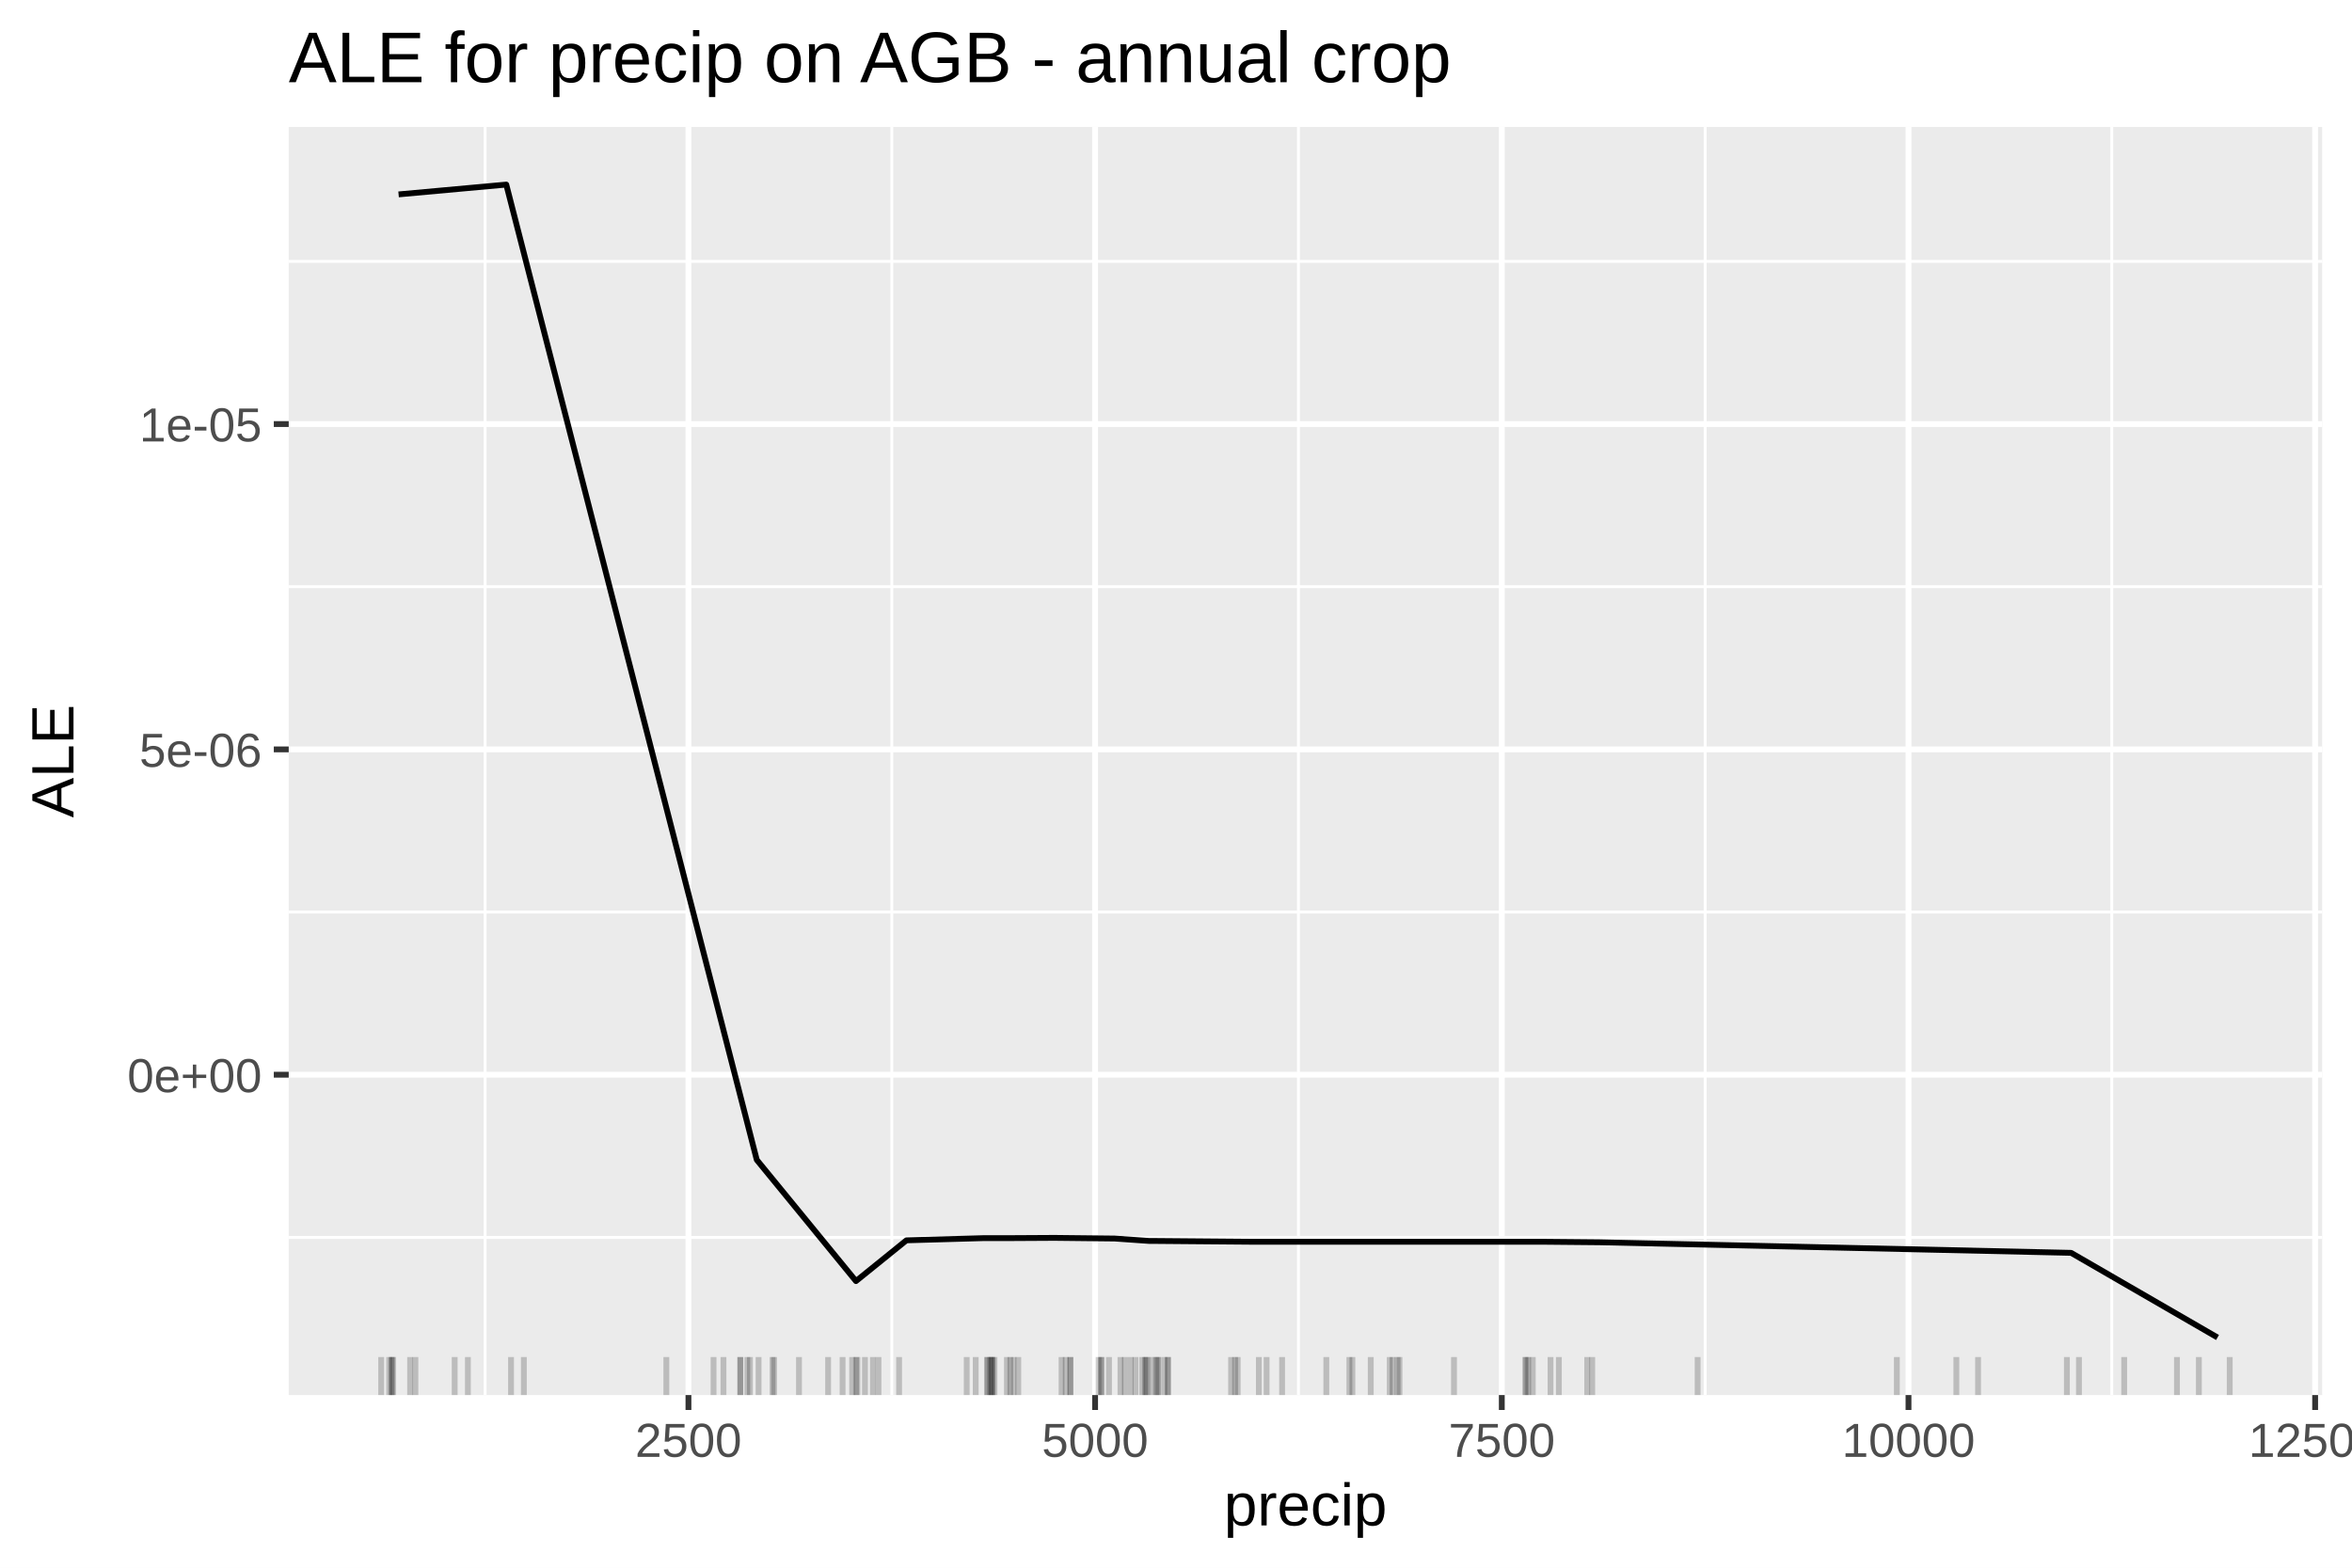
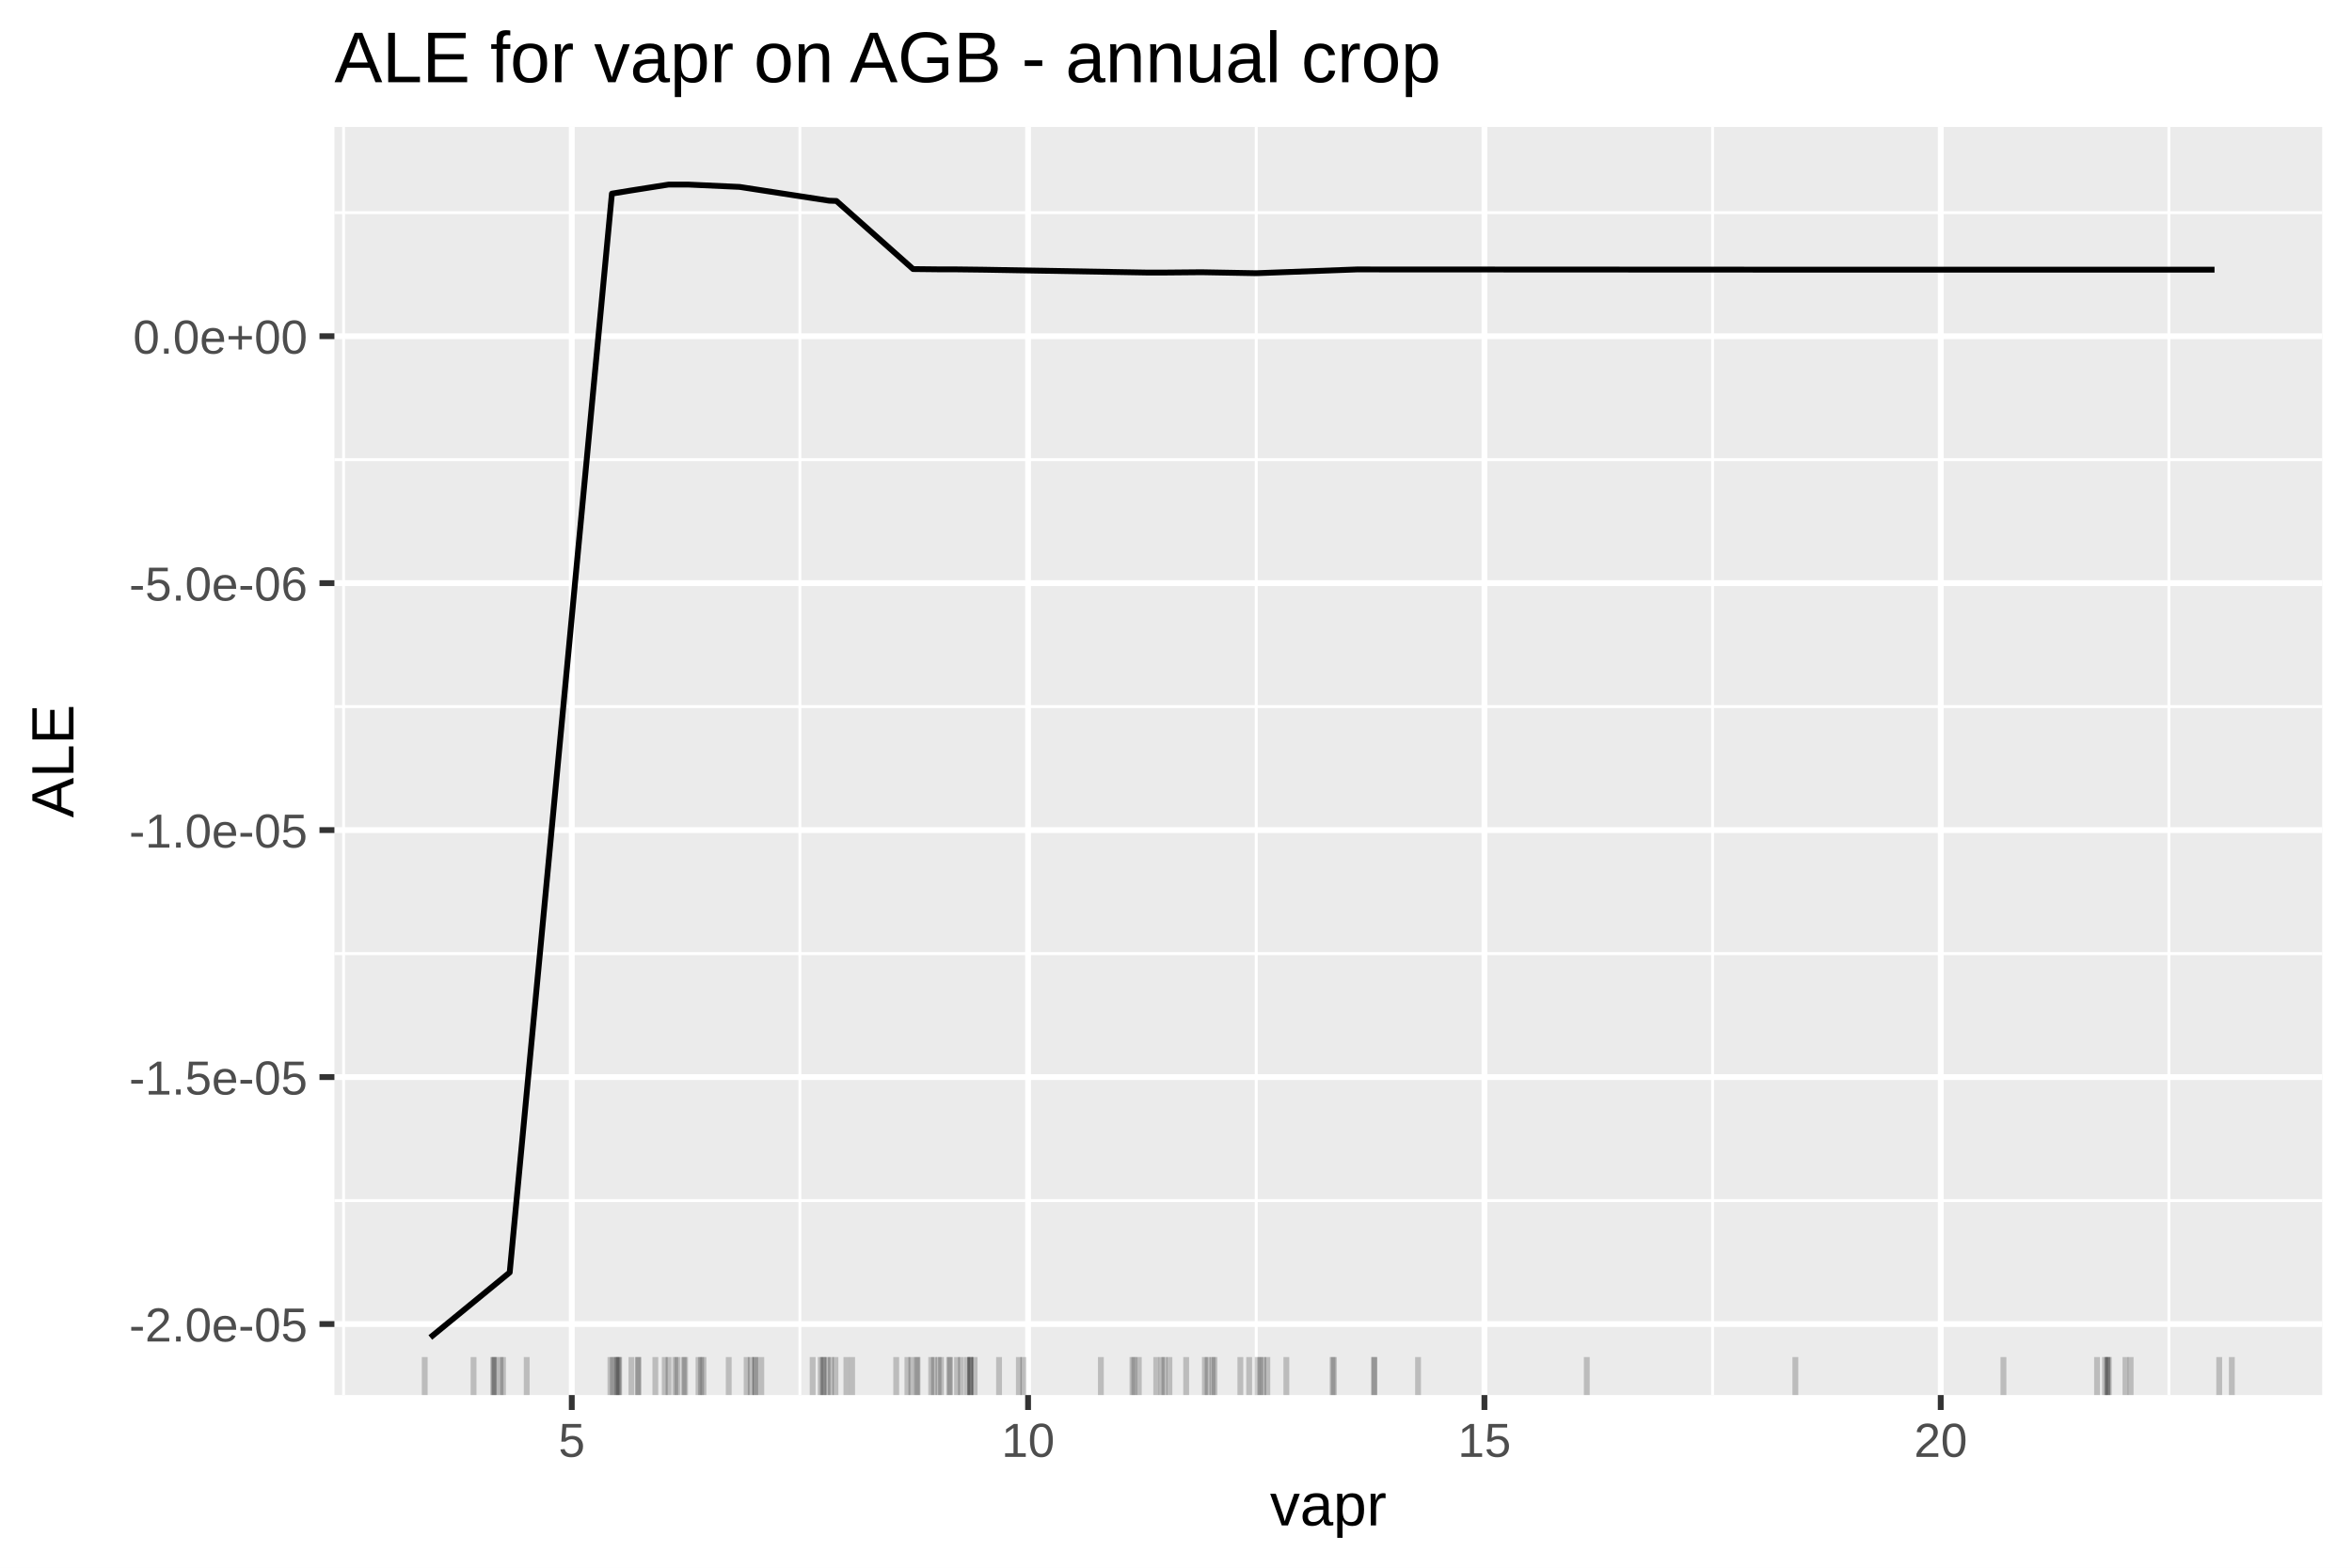
<svg xmlns="http://www.w3.org/2000/svg" class="svglite" width="432.00pt" height="288.00pt" viewBox="0 0 432.00 288.00">
  <defs>
    <style type="text/css">
    .svglite line, .svglite polyline, .svglite polygon, .svglite path, .svglite rect, .svglite circle {
      fill: none;
      stroke: #000000;
      stroke-linecap: round;
      stroke-linejoin: round;
      stroke-miterlimit: 10.00;
    }
    .svglite text {
      white-space: pre;
    }
  </style>
  </defs>
  <rect width="100%" height="100%" style="stroke: none; fill: #FFFFFF;" />
  <defs>
    <clipPath id="cpMC4wMHw0MzIuMDB8MC4wMHwyODguMDA=">
      <rect x="0.00" y="0.00" width="432.00" height="288.00" />
    </clipPath>
  </defs>
  <g clip-path="url(#cpMC4wMHw0MzIuMDB8MC4wMHwyODguMDA=)">
    <rect x="0" y="0.00" width="432.00" height="288.00" style="stroke-width: 1.07; stroke: #FFFFFF; fill: #FFFFFF;" />
  </g>
  <defs>
-     <clipPath id="cpNTMuMDN8NDI2LjUyfDIzLjMyfDI1Ni4yOQ==">
-       <rect x="53.03" y="23.32" width="373.49" height="232.97" />
+     <clipPath id="cpNjEuNDJ8NDI2LjUyfDIzLjMyfDI1Ni4yOQ==">
+       <rect x="61.42" y="23.32" width="365.10" height="232.97" />
    </clipPath>
  </defs>
-   <g clip-path="url(#cpNTMuMDN8NDI2LjUyfDIzLjMyfDI1Ni4yOQ==)">
-     <rect x="53.03" y="23.32" width="373.49" height="232.97" style="stroke-width: 1.07; stroke: none; fill: #EBEBEB;" />
-     <polyline points="53.03,227.33 426.52,227.33 " style="stroke-width: 0.53; stroke: #FFFFFF; stroke-linecap: butt;" />
-     <polyline points="53.03,167.55 426.52,167.55 " style="stroke-width: 0.53; stroke: #FFFFFF; stroke-linecap: butt;" />
-     <polyline points="53.03,107.78 426.52,107.78 " style="stroke-width: 0.53; stroke: #FFFFFF; stroke-linecap: butt;" />
-     <polyline points="53.03,48.01 426.52,48.01 " style="stroke-width: 0.53; stroke: #FFFFFF; stroke-linecap: butt;" />
-     <polyline points="89.10,256.29 89.10,23.32 " style="stroke-width: 0.53; stroke: #FFFFFF; stroke-linecap: butt;" />
-     <polyline points="163.80,256.29 163.80,23.32 " style="stroke-width: 0.53; stroke: #FFFFFF; stroke-linecap: butt;" />
-     <polyline points="238.49,256.29 238.49,23.32 " style="stroke-width: 0.53; stroke: #FFFFFF; stroke-linecap: butt;" />
-     <polyline points="313.19,256.29 313.19,23.32 " style="stroke-width: 0.53; stroke: #FFFFFF; stroke-linecap: butt;" />
-     <polyline points="387.88,256.29 387.88,23.32 " style="stroke-width: 0.53; stroke: #FFFFFF; stroke-linecap: butt;" />
-     <polyline points="53.03,197.44 426.52,197.44 " style="stroke-width: 1.07; stroke: #FFFFFF; stroke-linecap: butt;" />
-     <polyline points="53.03,137.67 426.52,137.67 " style="stroke-width: 1.07; stroke: #FFFFFF; stroke-linecap: butt;" />
-     <polyline points="53.03,77.90 426.52,77.90 " style="stroke-width: 1.07; stroke: #FFFFFF; stroke-linecap: butt;" />
-     <polyline points="126.45,256.29 126.45,23.32 " style="stroke-width: 1.07; stroke: #FFFFFF; stroke-linecap: butt;" />
-     <polyline points="201.14,256.29 201.14,23.32 " style="stroke-width: 1.07; stroke: #FFFFFF; stroke-linecap: butt;" />
-     <polyline points="275.84,256.29 275.84,23.32 " style="stroke-width: 1.07; stroke: #FFFFFF; stroke-linecap: butt;" />
-     <polyline points="350.54,256.29 350.54,23.32 " style="stroke-width: 1.07; stroke: #FFFFFF; stroke-linecap: butt;" />
-     <polyline points="425.23,256.29 425.23,23.32 " style="stroke-width: 1.07; stroke: #FFFFFF; stroke-linecap: butt;" />
-     <polyline points="73.21,35.71 92.99,33.91 139.00,213.08 157.22,235.35 166.49,227.86 180.53,227.46 184.71,227.46 193.68,227.41 204.73,227.53 211.00,227.97 211.30,227.97 229.53,228.12 251.04,228.12 254.63,228.12 283.01,228.12 293.77,228.22 380.41,230.16 407.30,245.71 " style="stroke-width: 1.07; stroke-linecap: butt;" />
-     <line x1="83.51" y1="256.29" x2="83.51" y2="249.31" style="stroke-width: 1.07; stroke: #000000; stroke-opacity: 0.20; stroke-linecap: butt;" />
-     <line x1="71.49" y1="256.29" x2="71.49" y2="249.31" style="stroke-width: 1.07; stroke: #000000; stroke-opacity: 0.20; stroke-linecap: butt;" />
-     <line x1="75.33" y1="256.29" x2="75.33" y2="249.31" style="stroke-width: 1.07; stroke: #000000; stroke-opacity: 0.20; stroke-linecap: butt;" />
-     <line x1="71.99" y1="256.29" x2="71.99" y2="249.31" style="stroke-width: 1.07; stroke: #000000; stroke-opacity: 0.20; stroke-linecap: butt;" />
-     <line x1="71.92" y1="256.29" x2="71.92" y2="249.31" style="stroke-width: 1.07; stroke: #000000; stroke-opacity: 0.20; stroke-linecap: butt;" />
-     <line x1="76.30" y1="256.29" x2="76.30" y2="249.31" style="stroke-width: 1.07; stroke: #000000; stroke-opacity: 0.20; stroke-linecap: butt;" />
-     <line x1="72.22" y1="256.29" x2="72.22" y2="249.31" style="stroke-width: 1.07; stroke: #000000; stroke-opacity: 0.20; stroke-linecap: butt;" />
-     <line x1="70.01" y1="256.29" x2="70.01" y2="249.31" style="stroke-width: 1.07; stroke: #000000; stroke-opacity: 0.20; stroke-linecap: butt;" />
-     <line x1="96.22" y1="256.29" x2="96.22" y2="249.31" style="stroke-width: 1.07; stroke: #000000; stroke-opacity: 0.20; stroke-linecap: butt;" />
-     <line x1="93.86" y1="256.29" x2="93.86" y2="249.31" style="stroke-width: 1.07; stroke: #000000; stroke-opacity: 0.20; stroke-linecap: butt;" />
-     <line x1="85.94" y1="256.29" x2="85.94" y2="249.31" style="stroke-width: 1.07; stroke: #000000; stroke-opacity: 0.20; stroke-linecap: butt;" />
-     <line x1="146.75" y1="256.29" x2="146.75" y2="249.31" style="stroke-width: 1.07; stroke: #000000; stroke-opacity: 0.20; stroke-linecap: butt;" />
-     <line x1="142.18" y1="256.29" x2="142.18" y2="249.31" style="stroke-width: 1.07; stroke: #000000; stroke-opacity: 0.20; stroke-linecap: butt;" />
-     <line x1="137.27" y1="256.29" x2="137.27" y2="249.31" style="stroke-width: 1.07; stroke: #000000; stroke-opacity: 0.20; stroke-linecap: butt;" />
-     <line x1="137.74" y1="256.29" x2="137.74" y2="249.31" style="stroke-width: 1.07; stroke: #000000; stroke-opacity: 0.20; stroke-linecap: butt;" />
-     <line x1="135.96" y1="256.29" x2="135.96" y2="249.31" style="stroke-width: 1.07; stroke: #000000; stroke-opacity: 0.20; stroke-linecap: butt;" />
-     <line x1="135.99" y1="256.29" x2="135.99" y2="249.31" style="stroke-width: 1.07; stroke: #000000; stroke-opacity: 0.20; stroke-linecap: butt;" />
-     <line x1="152.10" y1="256.29" x2="152.10" y2="249.31" style="stroke-width: 1.07; stroke: #000000; stroke-opacity: 0.20; stroke-linecap: butt;" />
-     <line x1="157.48" y1="256.29" x2="157.48" y2="249.31" style="stroke-width: 1.07; stroke: #000000; stroke-opacity: 0.20; stroke-linecap: butt;" />
-     <line x1="156.52" y1="256.29" x2="156.52" y2="249.31" style="stroke-width: 1.07; stroke: #000000; stroke-opacity: 0.20; stroke-linecap: butt;" />
-     <line x1="157.24" y1="256.29" x2="157.24" y2="249.31" style="stroke-width: 1.07; stroke: #000000; stroke-opacity: 0.20; stroke-linecap: butt;" />
-     <line x1="160.33" y1="256.29" x2="160.33" y2="249.31" style="stroke-width: 1.07; stroke: #000000; stroke-opacity: 0.20; stroke-linecap: butt;" />
-     <line x1="132.88" y1="256.29" x2="132.88" y2="249.31" style="stroke-width: 1.07; stroke: #000000; stroke-opacity: 0.20; stroke-linecap: butt;" />
-     <line x1="154.76" y1="256.29" x2="154.76" y2="249.31" style="stroke-width: 1.07; stroke: #000000; stroke-opacity: 0.20; stroke-linecap: butt;" />
-     <line x1="158.87" y1="256.29" x2="158.87" y2="249.31" style="stroke-width: 1.07; stroke: #000000; stroke-opacity: 0.20; stroke-linecap: butt;" />
-     <line x1="139.33" y1="256.29" x2="139.33" y2="249.31" style="stroke-width: 1.07; stroke: #000000; stroke-opacity: 0.20; stroke-linecap: butt;" />
-     <line x1="122.39" y1="256.29" x2="122.39" y2="249.31" style="stroke-width: 1.07; stroke: #000000; stroke-opacity: 0.20; stroke-linecap: butt;" />
-     <line x1="141.90" y1="256.29" x2="141.90" y2="249.31" style="stroke-width: 1.07; stroke: #000000; stroke-opacity: 0.20; stroke-linecap: butt;" />
-     <line x1="181.41" y1="256.29" x2="181.41" y2="249.31" style="stroke-width: 1.07; stroke: #000000; stroke-opacity: 0.20; stroke-linecap: butt;" />
-     <line x1="182.23" y1="256.29" x2="182.23" y2="249.31" style="stroke-width: 1.07; stroke: #000000; stroke-opacity: 0.20; stroke-linecap: butt;" />
-     <line x1="131.06" y1="256.29" x2="131.06" y2="249.31" style="stroke-width: 1.07; stroke: #000000; stroke-opacity: 0.20; stroke-linecap: butt;" />
-     <line x1="177.56" y1="256.29" x2="177.56" y2="249.31" style="stroke-width: 1.07; stroke: #000000; stroke-opacity: 0.20; stroke-linecap: butt;" />
-     <line x1="181.29" y1="256.29" x2="181.29" y2="249.31" style="stroke-width: 1.07; stroke: #000000; stroke-opacity: 0.20; stroke-linecap: butt;" />
-     <line x1="161.35" y1="256.29" x2="161.35" y2="249.31" style="stroke-width: 1.07; stroke: #000000; stroke-opacity: 0.20; stroke-linecap: butt;" />
-     <line x1="182.33" y1="256.29" x2="182.33" y2="249.31" style="stroke-width: 1.07; stroke: #000000; stroke-opacity: 0.20; stroke-linecap: butt;" />
-     <line x1="186.16" y1="256.29" x2="186.16" y2="249.31" style="stroke-width: 1.07; stroke: #000000; stroke-opacity: 0.20; stroke-linecap: butt;" />
-     <line x1="184.95" y1="256.29" x2="184.95" y2="249.31" style="stroke-width: 1.07; stroke: #000000; stroke-opacity: 0.20; stroke-linecap: butt;" />
-     <line x1="181.85" y1="256.29" x2="181.85" y2="249.31" style="stroke-width: 1.07; stroke: #000000; stroke-opacity: 0.20; stroke-linecap: butt;" />
-     <line x1="179.21" y1="256.29" x2="179.21" y2="249.31" style="stroke-width: 1.07; stroke: #000000; stroke-opacity: 0.20; stroke-linecap: butt;" />
-     <line x1="182.66" y1="256.29" x2="182.66" y2="249.31" style="stroke-width: 1.07; stroke: #000000; stroke-opacity: 0.20; stroke-linecap: butt;" />
-     <line x1="182.08" y1="256.29" x2="182.08" y2="249.31" style="stroke-width: 1.07; stroke: #000000; stroke-opacity: 0.20; stroke-linecap: butt;" />
-     <line x1="165.14" y1="256.29" x2="165.14" y2="249.31" style="stroke-width: 1.07; stroke: #000000; stroke-opacity: 0.20; stroke-linecap: butt;" />
-     <line x1="227.33" y1="256.29" x2="227.33" y2="249.31" style="stroke-width: 1.07; stroke: #000000; stroke-opacity: 0.20; stroke-linecap: butt;" />
-     <line x1="248.40" y1="256.29" x2="248.40" y2="249.31" style="stroke-width: 1.07; stroke: #000000; stroke-opacity: 0.20; stroke-linecap: butt;" />
-     <line x1="247.85" y1="256.29" x2="247.85" y2="249.31" style="stroke-width: 1.07; stroke: #000000; stroke-opacity: 0.20; stroke-linecap: butt;" />
-     <line x1="212.35" y1="256.29" x2="212.35" y2="249.31" style="stroke-width: 1.07; stroke: #000000; stroke-opacity: 0.20; stroke-linecap: butt;" />
-     <line x1="196.59" y1="256.29" x2="196.59" y2="249.31" style="stroke-width: 1.07; stroke: #000000; stroke-opacity: 0.20; stroke-linecap: butt;" />
-     <line x1="194.98" y1="256.29" x2="194.98" y2="249.31" style="stroke-width: 1.07; stroke: #000000; stroke-opacity: 0.20; stroke-linecap: butt;" />
-     <line x1="195.75" y1="256.29" x2="195.75" y2="249.31" style="stroke-width: 1.07; stroke: #000000; stroke-opacity: 0.20; stroke-linecap: butt;" />
-     <line x1="187.03" y1="256.29" x2="187.03" y2="249.31" style="stroke-width: 1.07; stroke: #000000; stroke-opacity: 0.20; stroke-linecap: butt;" />
-     <line x1="196.62" y1="256.29" x2="196.62" y2="249.31" style="stroke-width: 1.07; stroke: #000000; stroke-opacity: 0.20; stroke-linecap: butt;" />
-     <line x1="185.57" y1="256.29" x2="185.57" y2="249.31" style="stroke-width: 1.07; stroke: #000000; stroke-opacity: 0.20; stroke-linecap: butt;" />
-     <line x1="210.52" y1="256.29" x2="210.52" y2="249.31" style="stroke-width: 1.07; stroke: #000000; stroke-opacity: 0.20; stroke-linecap: butt;" />
-     <line x1="212.76" y1="256.29" x2="212.76" y2="249.31" style="stroke-width: 1.07; stroke: #000000; stroke-opacity: 0.20; stroke-linecap: butt;" />
-     <line x1="232.64" y1="256.29" x2="232.64" y2="249.31" style="stroke-width: 1.07; stroke: #000000; stroke-opacity: 0.20; stroke-linecap: butt;" />
-     <line x1="205.80" y1="256.29" x2="205.80" y2="249.31" style="stroke-width: 1.07; stroke: #000000; stroke-opacity: 0.20; stroke-linecap: butt;" />
-     <line x1="208.56" y1="256.29" x2="208.56" y2="249.31" style="stroke-width: 1.07; stroke: #000000; stroke-opacity: 0.20; stroke-linecap: butt;" />
-     <line x1="210.73" y1="256.29" x2="210.73" y2="249.31" style="stroke-width: 1.07; stroke: #000000; stroke-opacity: 0.20; stroke-linecap: butt;" />
-     <line x1="214.45" y1="256.29" x2="214.45" y2="249.31" style="stroke-width: 1.07; stroke: #000000; stroke-opacity: 0.20; stroke-linecap: butt;" />
-     <line x1="214.59" y1="256.29" x2="214.59" y2="249.31" style="stroke-width: 1.07; stroke: #000000; stroke-opacity: 0.20; stroke-linecap: butt;" />
+   <g clip-path="url(#cpNjEuNDJ8NDI2LjUyfDIzLjMyfDI1Ni4yOQ==)">
+     <rect x="61.42" y="23.32" width="365.10" height="232.97" style="stroke-width: 1.07; stroke: none; fill: #EBEBEB;" />
+     <polyline points="61.42,220.56 426.52,220.56 " style="stroke-width: 0.53; stroke: #FFFFFF; stroke-linecap: butt;" />
+     <polyline points="61.42,175.19 426.52,175.19 " style="stroke-width: 0.53; stroke: #FFFFFF; stroke-linecap: butt;" />
+     <polyline points="61.42,129.81 426.52,129.81 " style="stroke-width: 0.53; stroke: #FFFFFF; stroke-linecap: butt;" />
+     <polyline points="61.42,84.44 426.52,84.44 " style="stroke-width: 0.53; stroke: #FFFFFF; stroke-linecap: butt;" />
+     <polyline points="61.42,39.07 426.52,39.07 " style="stroke-width: 0.53; stroke: #FFFFFF; stroke-linecap: butt;" />
+     <polyline points="63.11,256.29 63.11,23.32 " style="stroke-width: 0.53; stroke: #FFFFFF; stroke-linecap: butt;" />
+     <polyline points="146.92,256.29 146.92,23.32 " style="stroke-width: 0.53; stroke: #FFFFFF; stroke-linecap: butt;" />
+     <polyline points="230.74,256.29 230.74,23.32 " style="stroke-width: 0.53; stroke: #FFFFFF; stroke-linecap: butt;" />
+     <polyline points="314.55,256.29 314.55,23.32 " style="stroke-width: 0.53; stroke: #FFFFFF; stroke-linecap: butt;" />
+     <polyline points="398.37,256.29 398.37,23.32 " style="stroke-width: 0.53; stroke: #FFFFFF; stroke-linecap: butt;" />
+     <polyline points="61.42,243.24 426.52,243.24 " style="stroke-width: 1.07; stroke: #FFFFFF; stroke-linecap: butt;" />
+     <polyline points="61.42,197.87 426.52,197.87 " style="stroke-width: 1.07; stroke: #FFFFFF; stroke-linecap: butt;" />
+     <polyline points="61.42,152.50 426.52,152.50 " style="stroke-width: 1.07; stroke: #FFFFFF; stroke-linecap: butt;" />
+     <polyline points="61.42,107.13 426.52,107.13 " style="stroke-width: 1.07; stroke: #FFFFFF; stroke-linecap: butt;" />
+     <polyline points="61.42,61.76 426.52,61.76 " style="stroke-width: 1.07; stroke: #FFFFFF; stroke-linecap: butt;" />
+     <polyline points="105.02,256.29 105.02,23.32 " style="stroke-width: 1.07; stroke: #FFFFFF; stroke-linecap: butt;" />
+     <polyline points="188.83,256.29 188.83,23.32 " style="stroke-width: 1.07; stroke: #FFFFFF; stroke-linecap: butt;" />
+     <polyline points="272.65,256.29 272.65,23.32 " style="stroke-width: 1.07; stroke: #FFFFFF; stroke-linecap: butt;" />
+     <polyline points="356.46,256.29 356.46,23.32 " style="stroke-width: 1.07; stroke: #FFFFFF; stroke-linecap: butt;" />
+     <polyline points="79.04,245.71 93.62,233.76 112.39,35.57 115.75,35.02 122.79,33.91 126.47,33.91 135.86,34.34 152.29,36.87 153.63,36.92 167.71,49.43 172.24,49.48 175.09,49.48 180.79,49.55 210.62,50.07 213.98,50.07 220.68,50.01 230.74,50.19 249.18,49.50 329.64,49.54 388.31,49.54 406.75,49.54 " style="stroke-width: 1.07; stroke-linecap: butt;" />
+     <line x1="367.98" y1="256.29" x2="367.98" y2="249.31" style="stroke-width: 1.07; stroke: #000000; stroke-opacity: 0.20; stroke-linecap: butt;" />
+     <line x1="386.63" y1="256.29" x2="386.63" y2="249.31" style="stroke-width: 1.07; stroke: #000000; stroke-opacity: 0.20; stroke-linecap: butt;" />
+     <line x1="390.39" y1="256.29" x2="390.39" y2="249.31" style="stroke-width: 1.07; stroke: #000000; stroke-opacity: 0.20; stroke-linecap: butt;" />
+     <line x1="387.12" y1="256.29" x2="387.12" y2="249.31" style="stroke-width: 1.07; stroke: #000000; stroke-opacity: 0.20; stroke-linecap: butt;" />
+     <line x1="387.05" y1="256.29" x2="387.05" y2="249.31" style="stroke-width: 1.07; stroke: #000000; stroke-opacity: 0.20; stroke-linecap: butt;" />
+     <line x1="391.34" y1="256.29" x2="391.34" y2="249.31" style="stroke-width: 1.07; stroke: #000000; stroke-opacity: 0.20; stroke-linecap: butt;" />
+     <line x1="387.34" y1="256.29" x2="387.34" y2="249.31" style="stroke-width: 1.07; stroke: #000000; stroke-opacity: 0.20; stroke-linecap: butt;" />
+     <line x1="385.17" y1="256.29" x2="385.17" y2="249.31" style="stroke-width: 1.07; stroke: #000000; stroke-opacity: 0.20; stroke-linecap: butt;" />
+     <line x1="409.93" y1="256.29" x2="409.93" y2="249.31" style="stroke-width: 1.07; stroke: #000000; stroke-opacity: 0.20; stroke-linecap: butt;" />
+     <line x1="407.61" y1="256.29" x2="407.61" y2="249.31" style="stroke-width: 1.07; stroke: #000000; stroke-opacity: 0.20; stroke-linecap: butt;" />
+     <line x1="329.76" y1="256.29" x2="329.76" y2="249.31" style="stroke-width: 1.07; stroke: #000000; stroke-opacity: 0.20; stroke-linecap: butt;" />
+     <line x1="232.78" y1="256.29" x2="232.78" y2="249.31" style="stroke-width: 1.07; stroke: #000000; stroke-opacity: 0.20; stroke-linecap: butt;" />
+     <line x1="96.74" y1="256.29" x2="96.74" y2="249.31" style="stroke-width: 1.07; stroke: #000000; stroke-opacity: 0.20; stroke-linecap: butt;" />
+     <line x1="91.93" y1="256.29" x2="91.93" y2="249.31" style="stroke-width: 1.07; stroke: #000000; stroke-opacity: 0.20; stroke-linecap: butt;" />
+     <line x1="92.39" y1="256.29" x2="92.39" y2="249.31" style="stroke-width: 1.07; stroke: #000000; stroke-opacity: 0.20; stroke-linecap: butt;" />
+     <line x1="90.64" y1="256.29" x2="90.64" y2="249.31" style="stroke-width: 1.07; stroke: #000000; stroke-opacity: 0.20; stroke-linecap: butt;" />
+     <line x1="90.67" y1="256.29" x2="90.67" y2="249.31" style="stroke-width: 1.07; stroke: #000000; stroke-opacity: 0.20; stroke-linecap: butt;" />
    <line x1="202.20" y1="256.29" x2="202.20" y2="249.31" style="stroke-width: 1.07; stroke: #000000; stroke-opacity: 0.20; stroke-linecap: butt;" />
-     <line x1="291.53" y1="256.29" x2="291.53" y2="249.31" style="stroke-width: 1.07; stroke: #000000; stroke-opacity: 0.20; stroke-linecap: butt;" />
-     <line x1="231.22" y1="256.29" x2="231.22" y2="249.31" style="stroke-width: 1.07; stroke: #000000; stroke-opacity: 0.20; stroke-linecap: butt;" />
-     <line x1="207.67" y1="256.29" x2="207.67" y2="249.31" style="stroke-width: 1.07; stroke: #000000; stroke-opacity: 0.20; stroke-linecap: butt;" />
-     <line x1="202.36" y1="256.29" x2="202.36" y2="249.31" style="stroke-width: 1.07; stroke: #000000; stroke-opacity: 0.20; stroke-linecap: butt;" />
-     <line x1="201.79" y1="256.29" x2="201.79" y2="249.31" style="stroke-width: 1.07; stroke: #000000; stroke-opacity: 0.20; stroke-linecap: butt;" />
-     <line x1="206.60" y1="256.29" x2="206.60" y2="249.31" style="stroke-width: 1.07; stroke: #000000; stroke-opacity: 0.20; stroke-linecap: butt;" />
-     <line x1="203.69" y1="256.29" x2="203.69" y2="249.31" style="stroke-width: 1.07; stroke: #000000; stroke-opacity: 0.20; stroke-linecap: butt;" />
-     <line x1="292.45" y1="256.29" x2="292.45" y2="249.31" style="stroke-width: 1.07; stroke: #000000; stroke-opacity: 0.20; stroke-linecap: butt;" />
-     <line x1="235.49" y1="256.29" x2="235.49" y2="249.31" style="stroke-width: 1.07; stroke: #000000; stroke-opacity: 0.20; stroke-linecap: butt;" />
-     <line x1="311.81" y1="256.29" x2="311.81" y2="249.31" style="stroke-width: 1.07; stroke: #000000; stroke-opacity: 0.20; stroke-linecap: butt;" />
-     <line x1="211.63" y1="256.29" x2="211.63" y2="249.31" style="stroke-width: 1.07; stroke: #000000; stroke-opacity: 0.20; stroke-linecap: butt;" />
-     <line x1="209.78" y1="256.29" x2="209.78" y2="249.31" style="stroke-width: 1.07; stroke: #000000; stroke-opacity: 0.20; stroke-linecap: butt;" />
-     <line x1="226.12" y1="256.29" x2="226.12" y2="249.31" style="stroke-width: 1.07; stroke: #000000; stroke-opacity: 0.20; stroke-linecap: butt;" />
-     <line x1="210.30" y1="256.29" x2="210.30" y2="249.31" style="stroke-width: 1.07; stroke: #000000; stroke-opacity: 0.20; stroke-linecap: butt;" />
-     <line x1="226.86" y1="256.29" x2="226.86" y2="249.31" style="stroke-width: 1.07; stroke: #000000; stroke-opacity: 0.20; stroke-linecap: butt;" />
-     <line x1="280.69" y1="256.29" x2="280.69" y2="249.31" style="stroke-width: 1.07; stroke: #000000; stroke-opacity: 0.20; stroke-linecap: butt;" />
-     <line x1="286.32" y1="256.29" x2="286.32" y2="249.31" style="stroke-width: 1.07; stroke: #000000; stroke-opacity: 0.20; stroke-linecap: butt;" />
-     <line x1="280.34" y1="256.29" x2="280.34" y2="249.31" style="stroke-width: 1.07; stroke: #000000; stroke-opacity: 0.20; stroke-linecap: butt;" />
-     <line x1="284.79" y1="256.29" x2="284.79" y2="249.31" style="stroke-width: 1.07; stroke: #000000; stroke-opacity: 0.20; stroke-linecap: butt;" />
-     <line x1="363.32" y1="256.29" x2="363.32" y2="249.31" style="stroke-width: 1.07; stroke: #000000; stroke-opacity: 0.20; stroke-linecap: butt;" />
-     <line x1="212.64" y1="256.29" x2="212.64" y2="249.31" style="stroke-width: 1.07; stroke: #000000; stroke-opacity: 0.20; stroke-linecap: butt;" />
-     <line x1="281.53" y1="256.29" x2="281.53" y2="249.31" style="stroke-width: 1.07; stroke: #000000; stroke-opacity: 0.20; stroke-linecap: butt;" />
-     <line x1="359.33" y1="256.29" x2="359.33" y2="249.31" style="stroke-width: 1.07; stroke: #000000; stroke-opacity: 0.20; stroke-linecap: butt;" />
-     <line x1="255.78" y1="256.29" x2="255.78" y2="249.31" style="stroke-width: 1.07; stroke: #000000; stroke-opacity: 0.20; stroke-linecap: butt;" />
-     <line x1="257.05" y1="256.29" x2="257.05" y2="249.31" style="stroke-width: 1.07; stroke: #000000; stroke-opacity: 0.20; stroke-linecap: butt;" />
-     <line x1="256.70" y1="256.29" x2="256.70" y2="249.31" style="stroke-width: 1.07; stroke: #000000; stroke-opacity: 0.20; stroke-linecap: butt;" />
-     <line x1="251.77" y1="256.29" x2="251.77" y2="249.31" style="stroke-width: 1.07; stroke: #000000; stroke-opacity: 0.20; stroke-linecap: butt;" />
-     <line x1="379.63" y1="256.29" x2="379.63" y2="249.31" style="stroke-width: 1.07; stroke: #000000; stroke-opacity: 0.20; stroke-linecap: butt;" />
-     <line x1="255.26" y1="256.29" x2="255.26" y2="249.31" style="stroke-width: 1.07; stroke: #000000; stroke-opacity: 0.20; stroke-linecap: butt;" />
-     <line x1="390.16" y1="256.29" x2="390.16" y2="249.31" style="stroke-width: 1.07; stroke: #000000; stroke-opacity: 0.20; stroke-linecap: butt;" />
-     <line x1="399.85" y1="256.29" x2="399.85" y2="249.31" style="stroke-width: 1.07; stroke: #000000; stroke-opacity: 0.20; stroke-linecap: butt;" />
-     <line x1="409.54" y1="256.29" x2="409.54" y2="249.31" style="stroke-width: 1.07; stroke: #000000; stroke-opacity: 0.20; stroke-linecap: butt;" />
-     <line x1="403.87" y1="256.29" x2="403.87" y2="249.31" style="stroke-width: 1.07; stroke: #000000; stroke-opacity: 0.20; stroke-linecap: butt;" />
-     <line x1="243.61" y1="256.29" x2="243.61" y2="249.31" style="stroke-width: 1.07; stroke: #000000; stroke-opacity: 0.20; stroke-linecap: butt;" />
-     <line x1="280.14" y1="256.29" x2="280.14" y2="249.31" style="stroke-width: 1.07; stroke: #000000; stroke-opacity: 0.20; stroke-linecap: butt;" />
-     <line x1="267.06" y1="256.29" x2="267.06" y2="249.31" style="stroke-width: 1.07; stroke: #000000; stroke-opacity: 0.20; stroke-linecap: butt;" />
-     <line x1="213.86" y1="256.29" x2="213.86" y2="249.31" style="stroke-width: 1.07; stroke: #000000; stroke-opacity: 0.20; stroke-linecap: butt;" />
-     <line x1="348.40" y1="256.29" x2="348.40" y2="249.31" style="stroke-width: 1.07; stroke: #000000; stroke-opacity: 0.20; stroke-linecap: butt;" />
-     <line x1="381.85" y1="256.29" x2="381.85" y2="249.31" style="stroke-width: 1.07; stroke: #000000; stroke-opacity: 0.20; stroke-linecap: butt;" />
+     <line x1="128.78" y1="256.29" x2="128.78" y2="249.31" style="stroke-width: 1.07; stroke: #000000; stroke-opacity: 0.20; stroke-linecap: butt;" />
+     <line x1="122.10" y1="256.29" x2="122.10" y2="249.31" style="stroke-width: 1.07; stroke: #000000; stroke-opacity: 0.20; stroke-linecap: butt;" />
+     <line x1="122.80" y1="256.29" x2="122.80" y2="249.31" style="stroke-width: 1.07; stroke: #000000; stroke-opacity: 0.20; stroke-linecap: butt;" />
+     <line x1="125.83" y1="256.29" x2="125.83" y2="249.31" style="stroke-width: 1.07; stroke: #000000; stroke-opacity: 0.20; stroke-linecap: butt;" />
+     <line x1="252.39" y1="256.29" x2="252.39" y2="249.31" style="stroke-width: 1.07; stroke: #000000; stroke-opacity: 0.20; stroke-linecap: butt;" />
+     <line x1="120.37" y1="256.29" x2="120.37" y2="249.31" style="stroke-width: 1.07; stroke: #000000; stroke-opacity: 0.20; stroke-linecap: butt;" />
+     <line x1="124.40" y1="256.29" x2="124.40" y2="249.31" style="stroke-width: 1.07; stroke: #000000; stroke-opacity: 0.20; stroke-linecap: butt;" />
+     <line x1="252.43" y1="256.29" x2="252.43" y2="249.31" style="stroke-width: 1.07; stroke: #000000; stroke-opacity: 0.20; stroke-linecap: butt;" />
+     <line x1="244.99" y1="256.29" x2="244.99" y2="249.31" style="stroke-width: 1.07; stroke: #000000; stroke-opacity: 0.20; stroke-linecap: butt;" />
+     <line x1="236.27" y1="256.29" x2="236.27" y2="249.31" style="stroke-width: 1.07; stroke: #000000; stroke-opacity: 0.20; stroke-linecap: butt;" />
+     <line x1="187.14" y1="256.29" x2="187.14" y2="249.31" style="stroke-width: 1.07; stroke: #000000; stroke-opacity: 0.20; stroke-linecap: butt;" />
+     <line x1="187.95" y1="256.29" x2="187.95" y2="249.31" style="stroke-width: 1.07; stroke: #000000; stroke-opacity: 0.20; stroke-linecap: butt;" />
+     <line x1="260.46" y1="256.29" x2="260.46" y2="249.31" style="stroke-width: 1.07; stroke: #000000; stroke-opacity: 0.20; stroke-linecap: butt;" />
+     <line x1="227.82" y1="256.29" x2="227.82" y2="249.31" style="stroke-width: 1.07; stroke: #000000; stroke-opacity: 0.20; stroke-linecap: butt;" />
+     <line x1="231.48" y1="256.29" x2="231.48" y2="249.31" style="stroke-width: 1.07; stroke: #000000; stroke-opacity: 0.20; stroke-linecap: butt;" />
+     <line x1="179.01" y1="256.29" x2="179.01" y2="249.31" style="stroke-width: 1.07; stroke: #000000; stroke-opacity: 0.20; stroke-linecap: butt;" />
+     <line x1="113.41" y1="256.29" x2="113.41" y2="249.31" style="stroke-width: 1.07; stroke: #000000; stroke-opacity: 0.20; stroke-linecap: butt;" />
+     <line x1="117.17" y1="256.29" x2="117.17" y2="249.31" style="stroke-width: 1.07; stroke: #000000; stroke-opacity: 0.20; stroke-linecap: butt;" />
+     <line x1="115.98" y1="256.29" x2="115.98" y2="249.31" style="stroke-width: 1.07; stroke: #000000; stroke-opacity: 0.20; stroke-linecap: butt;" />
+     <line x1="232.03" y1="256.29" x2="232.03" y2="249.31" style="stroke-width: 1.07; stroke: #000000; stroke-opacity: 0.20; stroke-linecap: butt;" />
+     <line x1="229.44" y1="256.29" x2="229.44" y2="249.31" style="stroke-width: 1.07; stroke: #000000; stroke-opacity: 0.20; stroke-linecap: butt;" />
+     <line x1="113.73" y1="256.29" x2="113.73" y2="249.31" style="stroke-width: 1.07; stroke: #000000; stroke-opacity: 0.20; stroke-linecap: butt;" />
+     <line x1="113.17" y1="256.29" x2="113.17" y2="249.31" style="stroke-width: 1.07; stroke: #000000; stroke-opacity: 0.20; stroke-linecap: butt;" />
+     <line x1="291.45" y1="256.29" x2="291.45" y2="249.31" style="stroke-width: 1.07; stroke: #000000; stroke-opacity: 0.20; stroke-linecap: butt;" />
+     <line x1="244.76" y1="256.29" x2="244.76" y2="249.31" style="stroke-width: 1.07; stroke: #000000; stroke-opacity: 0.20; stroke-linecap: butt;" />
+     <line x1="178.19" y1="256.29" x2="178.19" y2="249.31" style="stroke-width: 1.07; stroke: #000000; stroke-opacity: 0.20; stroke-linecap: butt;" />
+     <line x1="177.65" y1="256.29" x2="177.65" y2="249.31" style="stroke-width: 1.07; stroke: #000000; stroke-opacity: 0.20; stroke-linecap: butt;" />
+     <line x1="78.01" y1="256.29" x2="78.01" y2="249.31" style="stroke-width: 1.07; stroke: #000000; stroke-opacity: 0.20; stroke-linecap: butt;" />
+     <line x1="138.72" y1="256.29" x2="138.72" y2="249.31" style="stroke-width: 1.07; stroke: #000000; stroke-opacity: 0.20; stroke-linecap: butt;" />
+     <line x1="137.14" y1="256.29" x2="137.14" y2="249.31" style="stroke-width: 1.07; stroke: #000000; stroke-opacity: 0.20; stroke-linecap: butt;" />
+     <line x1="137.89" y1="256.29" x2="137.89" y2="249.31" style="stroke-width: 1.07; stroke: #000000; stroke-opacity: 0.20; stroke-linecap: butt;" />
+     <line x1="214.79" y1="256.29" x2="214.79" y2="249.31" style="stroke-width: 1.07; stroke: #000000; stroke-opacity: 0.20; stroke-linecap: butt;" />
+     <line x1="138.75" y1="256.29" x2="138.75" y2="249.31" style="stroke-width: 1.07; stroke: #000000; stroke-opacity: 0.20; stroke-linecap: butt;" />
+     <line x1="213.36" y1="256.29" x2="213.36" y2="249.31" style="stroke-width: 1.07; stroke: #000000; stroke-opacity: 0.20; stroke-linecap: butt;" />
+     <line x1="174.32" y1="256.29" x2="174.32" y2="249.31" style="stroke-width: 1.07; stroke: #000000; stroke-opacity: 0.20; stroke-linecap: butt;" />
+     <line x1="176.51" y1="256.29" x2="176.51" y2="249.31" style="stroke-width: 1.07; stroke: #000000; stroke-opacity: 0.20; stroke-linecap: butt;" />
+     <line x1="183.50" y1="256.29" x2="183.50" y2="249.31" style="stroke-width: 1.07; stroke: #000000; stroke-opacity: 0.20; stroke-linecap: butt;" />
+     <line x1="112.56" y1="256.29" x2="112.56" y2="249.31" style="stroke-width: 1.07; stroke: #000000; stroke-opacity: 0.20; stroke-linecap: butt;" />
+     <line x1="172.39" y1="256.29" x2="172.39" y2="249.31" style="stroke-width: 1.07; stroke: #000000; stroke-opacity: 0.20; stroke-linecap: butt;" />
+     <line x1="174.52" y1="256.29" x2="174.52" y2="249.31" style="stroke-width: 1.07; stroke: #000000; stroke-opacity: 0.20; stroke-linecap: butt;" />
+     <line x1="178.17" y1="256.29" x2="178.17" y2="249.31" style="stroke-width: 1.07; stroke: #000000; stroke-opacity: 0.20; stroke-linecap: butt;" />
+     <line x1="178.31" y1="256.29" x2="178.31" y2="249.31" style="stroke-width: 1.07; stroke: #000000; stroke-opacity: 0.20; stroke-linecap: butt;" />
+     <line x1="151.14" y1="256.29" x2="151.14" y2="249.31" style="stroke-width: 1.07; stroke: #000000; stroke-opacity: 0.20; stroke-linecap: butt;" />
+     <line x1="128.30" y1="256.29" x2="128.30" y2="249.31" style="stroke-width: 1.07; stroke: #000000; stroke-opacity: 0.20; stroke-linecap: butt;" />
+     <line x1="149.26" y1="256.29" x2="149.26" y2="249.31" style="stroke-width: 1.07; stroke: #000000; stroke-opacity: 0.20; stroke-linecap: butt;" />
+     <line x1="156.51" y1="256.29" x2="156.51" y2="249.31" style="stroke-width: 1.07; stroke: #000000; stroke-opacity: 0.20; stroke-linecap: butt;" />
+     <line x1="151.31" y1="256.29" x2="151.31" y2="249.31" style="stroke-width: 1.07; stroke: #000000; stroke-opacity: 0.20; stroke-linecap: butt;" />
+     <line x1="150.75" y1="256.29" x2="150.75" y2="249.31" style="stroke-width: 1.07; stroke: #000000; stroke-opacity: 0.20; stroke-linecap: butt;" />
+     <line x1="155.46" y1="256.29" x2="155.46" y2="249.31" style="stroke-width: 1.07; stroke: #000000; stroke-opacity: 0.20; stroke-linecap: butt;" />
+     <line x1="152.61" y1="256.29" x2="152.61" y2="249.31" style="stroke-width: 1.07; stroke: #000000; stroke-opacity: 0.20; stroke-linecap: butt;" />
+     <line x1="129.21" y1="256.29" x2="129.21" y2="249.31" style="stroke-width: 1.07; stroke: #000000; stroke-opacity: 0.20; stroke-linecap: butt;" />
+     <line x1="153.45" y1="256.29" x2="153.45" y2="249.31" style="stroke-width: 1.07; stroke: #000000; stroke-opacity: 0.20; stroke-linecap: butt;" />
+     <line x1="151.99" y1="256.29" x2="151.99" y2="249.31" style="stroke-width: 1.07; stroke: #000000; stroke-opacity: 0.20; stroke-linecap: butt;" />
+     <line x1="172.85" y1="256.29" x2="172.85" y2="249.31" style="stroke-width: 1.07; stroke: #000000; stroke-opacity: 0.20; stroke-linecap: butt;" />
+     <line x1="171.04" y1="256.29" x2="171.04" y2="249.31" style="stroke-width: 1.07; stroke: #000000; stroke-opacity: 0.20; stroke-linecap: butt;" />
+     <line x1="166.67" y1="256.29" x2="166.67" y2="249.31" style="stroke-width: 1.07; stroke: #000000; stroke-opacity: 0.20; stroke-linecap: butt;" />
+     <line x1="171.54" y1="256.29" x2="171.54" y2="249.31" style="stroke-width: 1.07; stroke: #000000; stroke-opacity: 0.20; stroke-linecap: butt;" />
+     <line x1="167.39" y1="256.29" x2="167.39" y2="249.31" style="stroke-width: 1.07; stroke: #000000; stroke-opacity: 0.20; stroke-linecap: butt;" />
+     <line x1="208.34" y1="256.29" x2="208.34" y2="249.31" style="stroke-width: 1.07; stroke: #000000; stroke-opacity: 0.20; stroke-linecap: butt;" />
+     <line x1="213.87" y1="256.29" x2="213.87" y2="249.31" style="stroke-width: 1.07; stroke: #000000; stroke-opacity: 0.20; stroke-linecap: butt;" />
+     <line x1="208.00" y1="256.29" x2="208.00" y2="249.31" style="stroke-width: 1.07; stroke: #000000; stroke-opacity: 0.20; stroke-linecap: butt;" />
+     <line x1="212.37" y1="256.29" x2="212.37" y2="249.31" style="stroke-width: 1.07; stroke: #000000; stroke-opacity: 0.20; stroke-linecap: butt;" />
+     <line x1="168.53" y1="256.29" x2="168.53" y2="249.31" style="stroke-width: 1.07; stroke: #000000; stroke-opacity: 0.20; stroke-linecap: butt;" />
+     <line x1="231.00" y1="256.29" x2="231.00" y2="249.31" style="stroke-width: 1.07; stroke: #000000; stroke-opacity: 0.20; stroke-linecap: butt;" />
+     <line x1="209.17" y1="256.29" x2="209.17" y2="249.31" style="stroke-width: 1.07; stroke: #000000; stroke-opacity: 0.20; stroke-linecap: butt;" />
+     <line x1="164.61" y1="256.29" x2="164.61" y2="249.31" style="stroke-width: 1.07; stroke: #000000; stroke-opacity: 0.20; stroke-linecap: butt;" />
+     <line x1="221.81" y1="256.29" x2="221.81" y2="249.31" style="stroke-width: 1.07; stroke: #000000; stroke-opacity: 0.20; stroke-linecap: butt;" />
+     <line x1="223.06" y1="256.29" x2="223.06" y2="249.31" style="stroke-width: 1.07; stroke: #000000; stroke-opacity: 0.20; stroke-linecap: butt;" />
+     <line x1="222.72" y1="256.29" x2="222.72" y2="249.31" style="stroke-width: 1.07; stroke: #000000; stroke-opacity: 0.20; stroke-linecap: butt;" />
+     <line x1="217.87" y1="256.29" x2="217.87" y2="249.31" style="stroke-width: 1.07; stroke: #000000; stroke-opacity: 0.20; stroke-linecap: butt;" />
+     <line x1="112.12" y1="256.29" x2="112.12" y2="249.31" style="stroke-width: 1.07; stroke: #000000; stroke-opacity: 0.20; stroke-linecap: butt;" />
+     <line x1="221.30" y1="256.29" x2="221.30" y2="249.31" style="stroke-width: 1.07; stroke: #000000; stroke-opacity: 0.20; stroke-linecap: butt;" />
+     <line x1="175.78" y1="256.29" x2="175.78" y2="249.31" style="stroke-width: 1.07; stroke: #000000; stroke-opacity: 0.20; stroke-linecap: butt;" />
+     <line x1="86.98" y1="256.29" x2="86.98" y2="249.31" style="stroke-width: 1.07; stroke: #000000; stroke-opacity: 0.20; stroke-linecap: butt;" />
+     <line x1="168.40" y1="256.29" x2="168.40" y2="249.31" style="stroke-width: 1.07; stroke: #000000; stroke-opacity: 0.20; stroke-linecap: butt;" />
+     <line x1="90.91" y1="256.29" x2="90.91" y2="249.31" style="stroke-width: 1.07; stroke: #000000; stroke-opacity: 0.20; stroke-linecap: butt;" />
+     <line x1="113.61" y1="256.29" x2="113.61" y2="249.31" style="stroke-width: 1.07; stroke: #000000; stroke-opacity: 0.20; stroke-linecap: butt;" />
+     <line x1="139.83" y1="256.29" x2="139.83" y2="249.31" style="stroke-width: 1.07; stroke: #000000; stroke-opacity: 0.20; stroke-linecap: butt;" />
+     <line x1="117.27" y1="256.29" x2="117.27" y2="249.31" style="stroke-width: 1.07; stroke: #000000; stroke-opacity: 0.20; stroke-linecap: butt;" />
+     <line x1="125.58" y1="256.29" x2="125.58" y2="249.31" style="stroke-width: 1.07; stroke: #000000; stroke-opacity: 0.20; stroke-linecap: butt;" />
+     <line x1="133.85" y1="256.29" x2="133.85" y2="249.31" style="stroke-width: 1.07; stroke: #000000; stroke-opacity: 0.20; stroke-linecap: butt;" />
+     <line x1="124.03" y1="256.29" x2="124.03" y2="249.31" style="stroke-width: 1.07; stroke: #000000; stroke-opacity: 0.20; stroke-linecap: butt;" />
  </g>
  <g clip-path="url(#cpMC4wMHw0MzIuMDB8MC4wMHwyODguMDA=)">
-     <text x="48.10" y="200.65" text-anchor="end" style="font-size: 8.80px;fill: #4D4D4D; font-family: &quot;Liberation Sans&quot;;" textLength="29.57px" lengthAdjust="spacingAndGlyphs">0e+00</text>
-     <text x="48.10" y="140.88" text-anchor="end" style="font-size: 8.80px;fill: #4D4D4D; font-family: &quot;Liberation Sans&quot;;" textLength="25.37px" lengthAdjust="spacingAndGlyphs">5e-06</text>
-     <text x="48.10" y="81.10" text-anchor="end" style="font-size: 8.80px;fill: #4D4D4D; font-family: &quot;Liberation Sans&quot;;" textLength="25.37px" lengthAdjust="spacingAndGlyphs">1e-05</text>
-     <polyline points="50.29,197.44 53.03,197.44 " style="stroke-width: 1.07; stroke: #333333; stroke-linecap: butt;" />
-     <polyline points="50.29,137.67 53.03,137.67 " style="stroke-width: 1.07; stroke: #333333; stroke-linecap: butt;" />
-     <polyline points="50.29,77.90 53.03,77.90 " style="stroke-width: 1.07; stroke: #333333; stroke-linecap: butt;" />
-     <polyline points="126.45,259.03 126.45,256.29 " style="stroke-width: 1.07; stroke: #333333; stroke-linecap: butt;" />
-     <polyline points="201.14,259.03 201.14,256.29 " style="stroke-width: 1.07; stroke: #333333; stroke-linecap: butt;" />
-     <polyline points="275.84,259.03 275.84,256.29 " style="stroke-width: 1.07; stroke: #333333; stroke-linecap: butt;" />
-     <polyline points="350.54,259.03 350.54,256.29 " style="stroke-width: 1.07; stroke: #333333; stroke-linecap: butt;" />
-     <polyline points="425.23,259.03 425.23,256.29 " style="stroke-width: 1.07; stroke: #333333; stroke-linecap: butt;" />
-     <text x="126.45" y="267.64" text-anchor="middle" style="font-size: 8.80px;fill: #4D4D4D; font-family: &quot;Liberation Sans&quot;;" textLength="22.38px" lengthAdjust="spacingAndGlyphs">2500</text>
-     <text x="201.14" y="267.64" text-anchor="middle" style="font-size: 8.80px;fill: #4D4D4D; font-family: &quot;Liberation Sans&quot;;" textLength="22.38px" lengthAdjust="spacingAndGlyphs">5000</text>
-     <text x="275.84" y="267.64" text-anchor="middle" style="font-size: 8.80px;fill: #4D4D4D; font-family: &quot;Liberation Sans&quot;;" textLength="22.38px" lengthAdjust="spacingAndGlyphs">7500</text>
-     <text x="350.54" y="267.64" text-anchor="middle" style="font-size: 8.80px;fill: #4D4D4D; font-family: &quot;Liberation Sans&quot;;" textLength="27.97px" lengthAdjust="spacingAndGlyphs">10000</text>
-     <text x="425.23" y="267.64" text-anchor="middle" style="font-size: 8.80px;fill: #4D4D4D; font-family: &quot;Liberation Sans&quot;;" textLength="27.97px" lengthAdjust="spacingAndGlyphs">12500</text>
-     <text x="239.78" y="280.23" text-anchor="middle" style="font-size: 11.00px; font-family: &quot;Liberation Sans&quot;;" textLength="34.12px" lengthAdjust="spacingAndGlyphs">precip</text>
+     <text x="56.49" y="246.45" text-anchor="end" style="font-size: 8.80px;fill: #4D4D4D; font-family: &quot;Liberation Sans&quot;;" textLength="36.94px" lengthAdjust="spacingAndGlyphs">-2.0e-05</text>
+     <text x="56.49" y="201.08" text-anchor="end" style="font-size: 8.80px;fill: #4D4D4D; font-family: &quot;Liberation Sans&quot;;" textLength="36.94px" lengthAdjust="spacingAndGlyphs">-1.5e-05</text>
+     <text x="56.49" y="155.71" text-anchor="end" style="font-size: 8.80px;fill: #4D4D4D; font-family: &quot;Liberation Sans&quot;;" textLength="36.94px" lengthAdjust="spacingAndGlyphs">-1.0e-05</text>
+     <text x="56.49" y="110.34" text-anchor="end" style="font-size: 8.80px;fill: #4D4D4D; font-family: &quot;Liberation Sans&quot;;" textLength="36.94px" lengthAdjust="spacingAndGlyphs">-5.0e-06</text>
+     <text x="56.49" y="64.97" text-anchor="end" style="font-size: 8.80px;fill: #4D4D4D; font-family: &quot;Liberation Sans&quot;;" textLength="37.96px" lengthAdjust="spacingAndGlyphs">0.0e+00</text>
+     <polyline points="58.68,243.24 61.42,243.24 " style="stroke-width: 1.07; stroke: #333333; stroke-linecap: butt;" />
+     <polyline points="58.68,197.87 61.42,197.87 " style="stroke-width: 1.07; stroke: #333333; stroke-linecap: butt;" />
+     <polyline points="58.68,152.50 61.42,152.50 " style="stroke-width: 1.07; stroke: #333333; stroke-linecap: butt;" />
+     <polyline points="58.68,107.13 61.42,107.13 " style="stroke-width: 1.07; stroke: #333333; stroke-linecap: butt;" />
+     <polyline points="58.68,61.76 61.42,61.76 " style="stroke-width: 1.07; stroke: #333333; stroke-linecap: butt;" />
+     <polyline points="105.02,259.03 105.02,256.29 " style="stroke-width: 1.07; stroke: #333333; stroke-linecap: butt;" />
+     <polyline points="188.83,259.03 188.83,256.29 " style="stroke-width: 1.07; stroke: #333333; stroke-linecap: butt;" />
+     <polyline points="272.65,259.03 272.65,256.29 " style="stroke-width: 1.07; stroke: #333333; stroke-linecap: butt;" />
+     <polyline points="356.46,259.03 356.46,256.29 " style="stroke-width: 1.07; stroke: #333333; stroke-linecap: butt;" />
+     <text x="105.02" y="267.64" text-anchor="middle" style="font-size: 8.80px;fill: #4D4D4D; font-family: &quot;Liberation Sans&quot;;" textLength="5.59px" lengthAdjust="spacingAndGlyphs">5</text>
+     <text x="188.83" y="267.64" text-anchor="middle" style="font-size: 8.80px;fill: #4D4D4D; font-family: &quot;Liberation Sans&quot;;" textLength="11.19px" lengthAdjust="spacingAndGlyphs">10</text>
+     <text x="272.65" y="267.64" text-anchor="middle" style="font-size: 8.80px;fill: #4D4D4D; font-family: &quot;Liberation Sans&quot;;" textLength="11.19px" lengthAdjust="spacingAndGlyphs">15</text>
+     <text x="356.46" y="267.64" text-anchor="middle" style="font-size: 8.80px;fill: #4D4D4D; font-family: &quot;Liberation Sans&quot;;" textLength="11.19px" lengthAdjust="spacingAndGlyphs">20</text>
+     <text x="243.97" y="280.23" text-anchor="middle" style="font-size: 11.00px; font-family: &quot;Liberation Sans&quot;;" textLength="24.75px" lengthAdjust="spacingAndGlyphs">vapr</text>
    <text transform="translate(13.50,139.81) rotate(-90)" text-anchor="middle" style="font-size: 11.00px; font-family: &quot;Liberation Sans&quot;;" textLength="20.60px" lengthAdjust="spacingAndGlyphs">ALE</text>
-     <text x="53.03" y="15.10" style="font-size: 13.20px; font-family: &quot;Liberation Sans&quot;;" textLength="236.09px" lengthAdjust="spacingAndGlyphs">ALE for precip on AGB - annual crop</text>
+     <text x="61.42" y="15.10" style="font-size: 13.20px; font-family: &quot;Liberation Sans&quot;;" textLength="224.86px" lengthAdjust="spacingAndGlyphs">ALE for vapr on AGB - annual crop</text>
  </g>
</svg>
